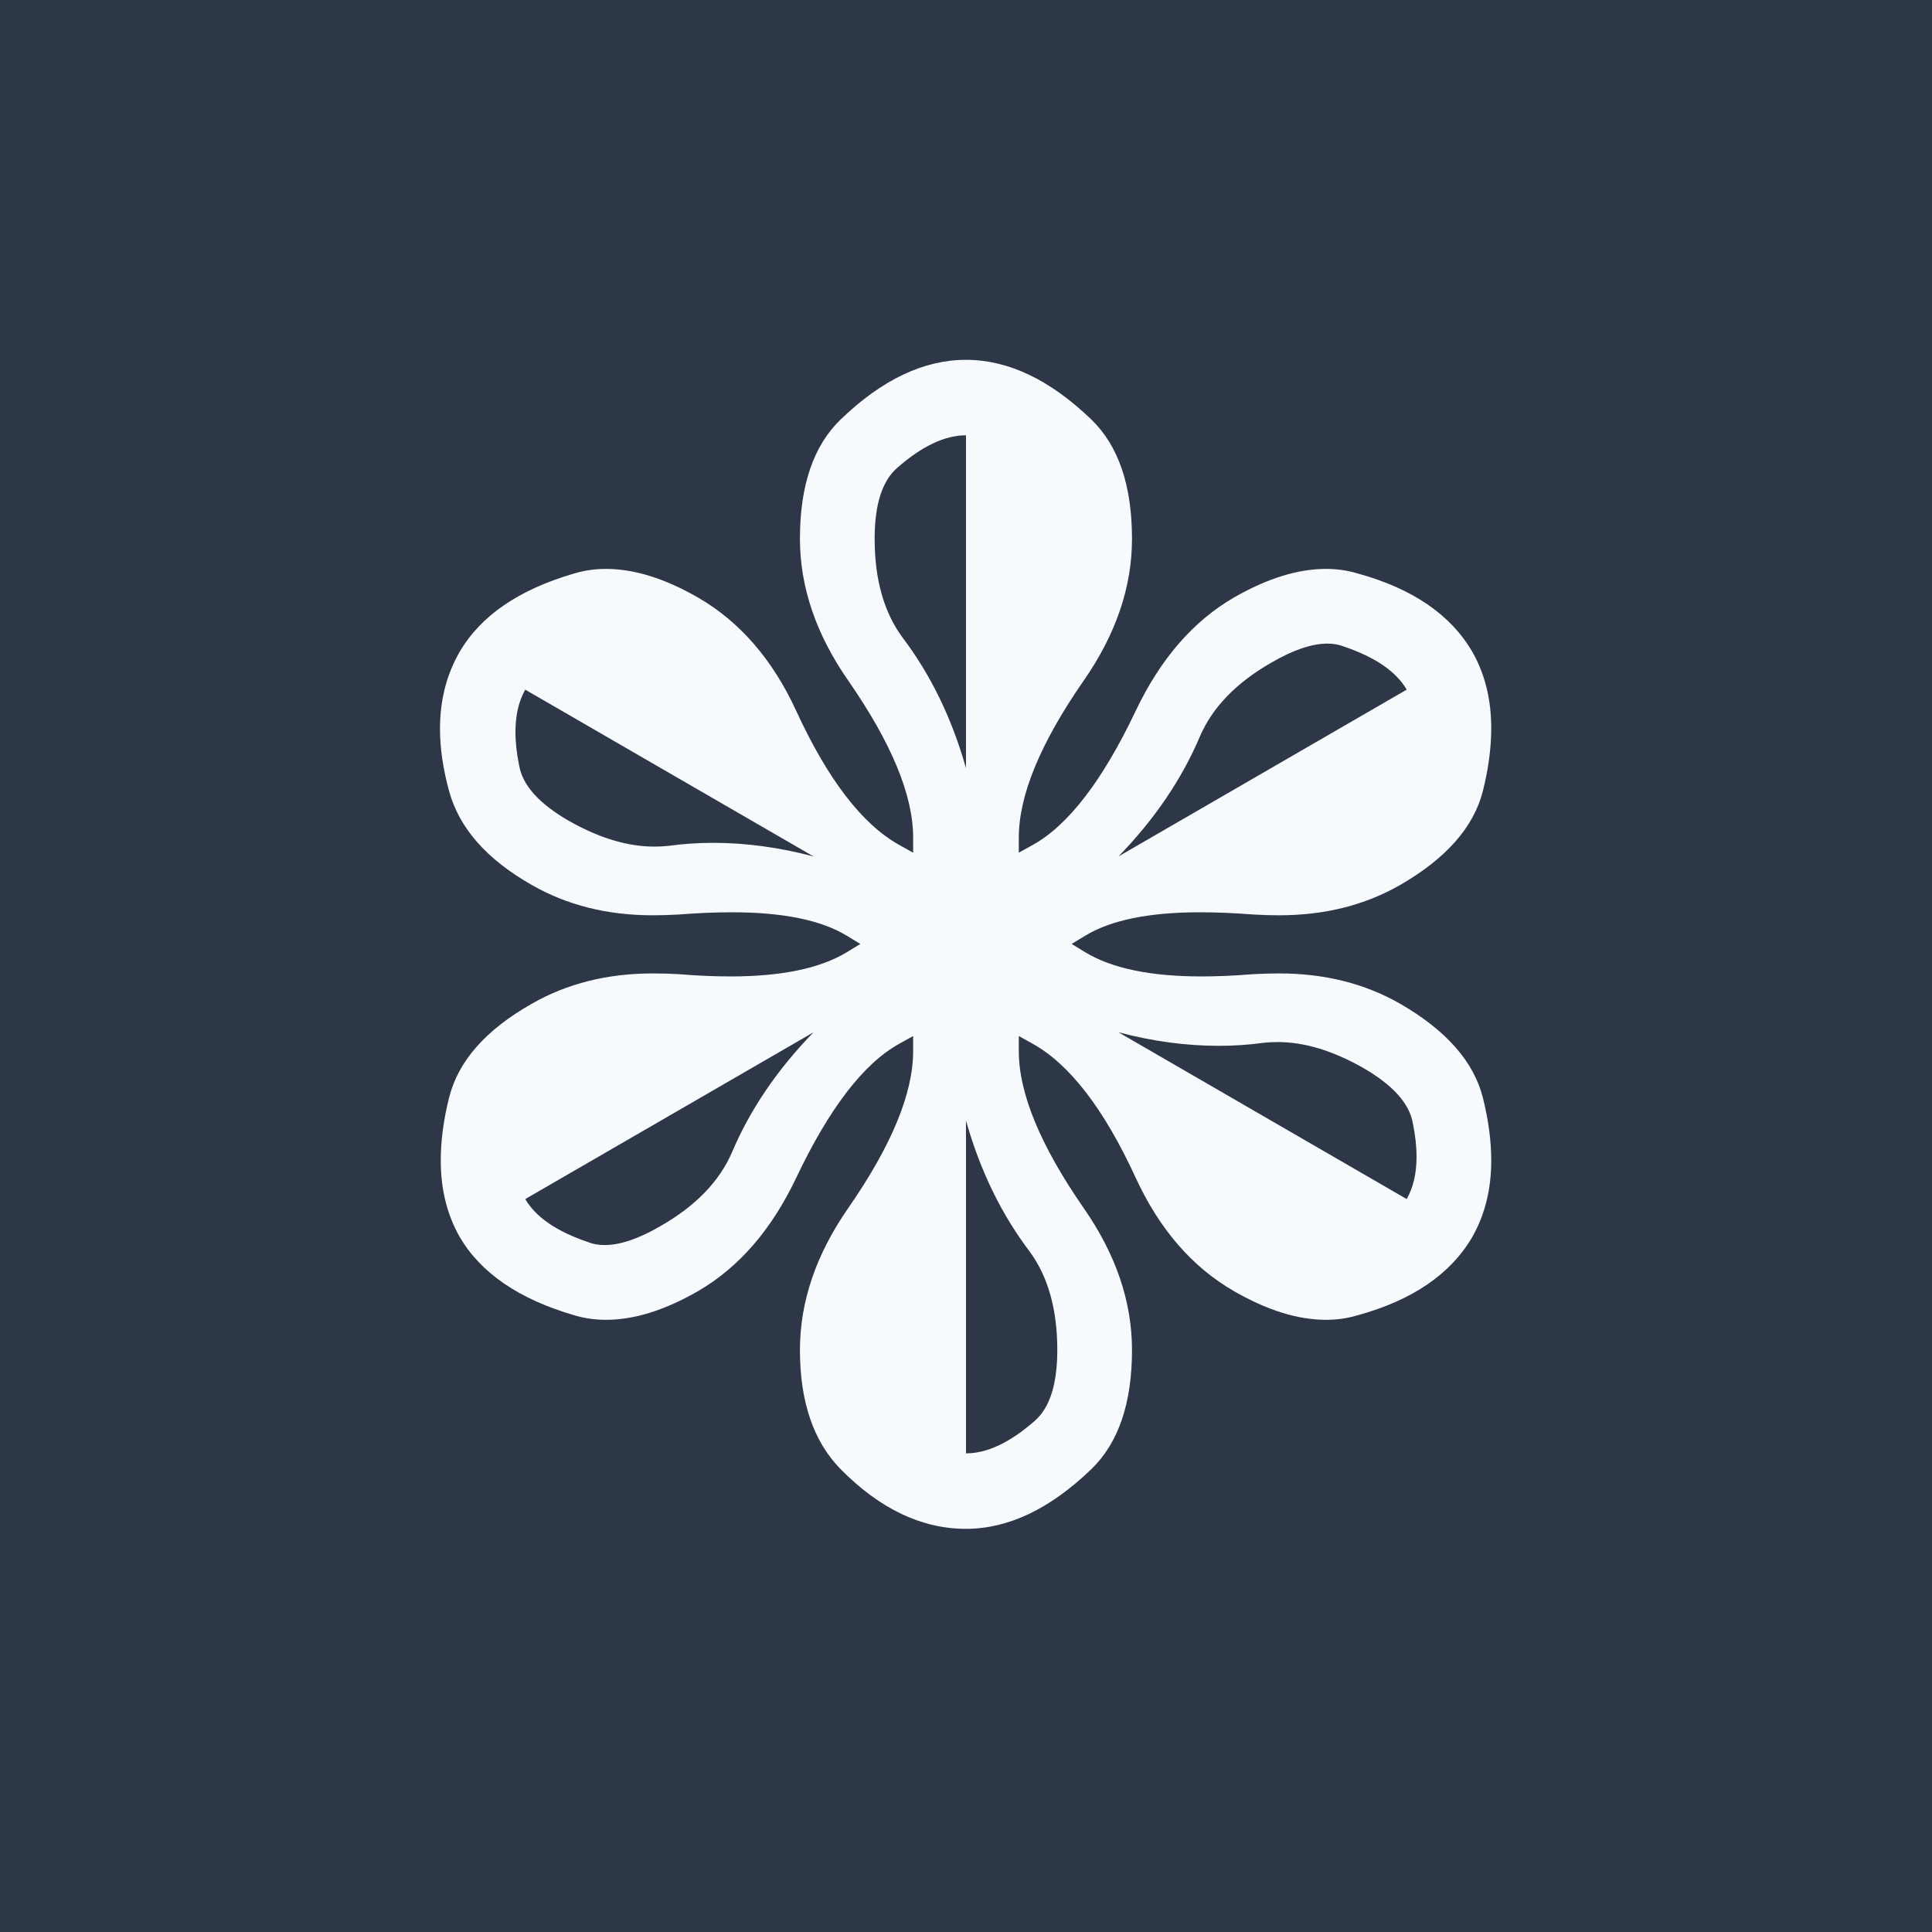
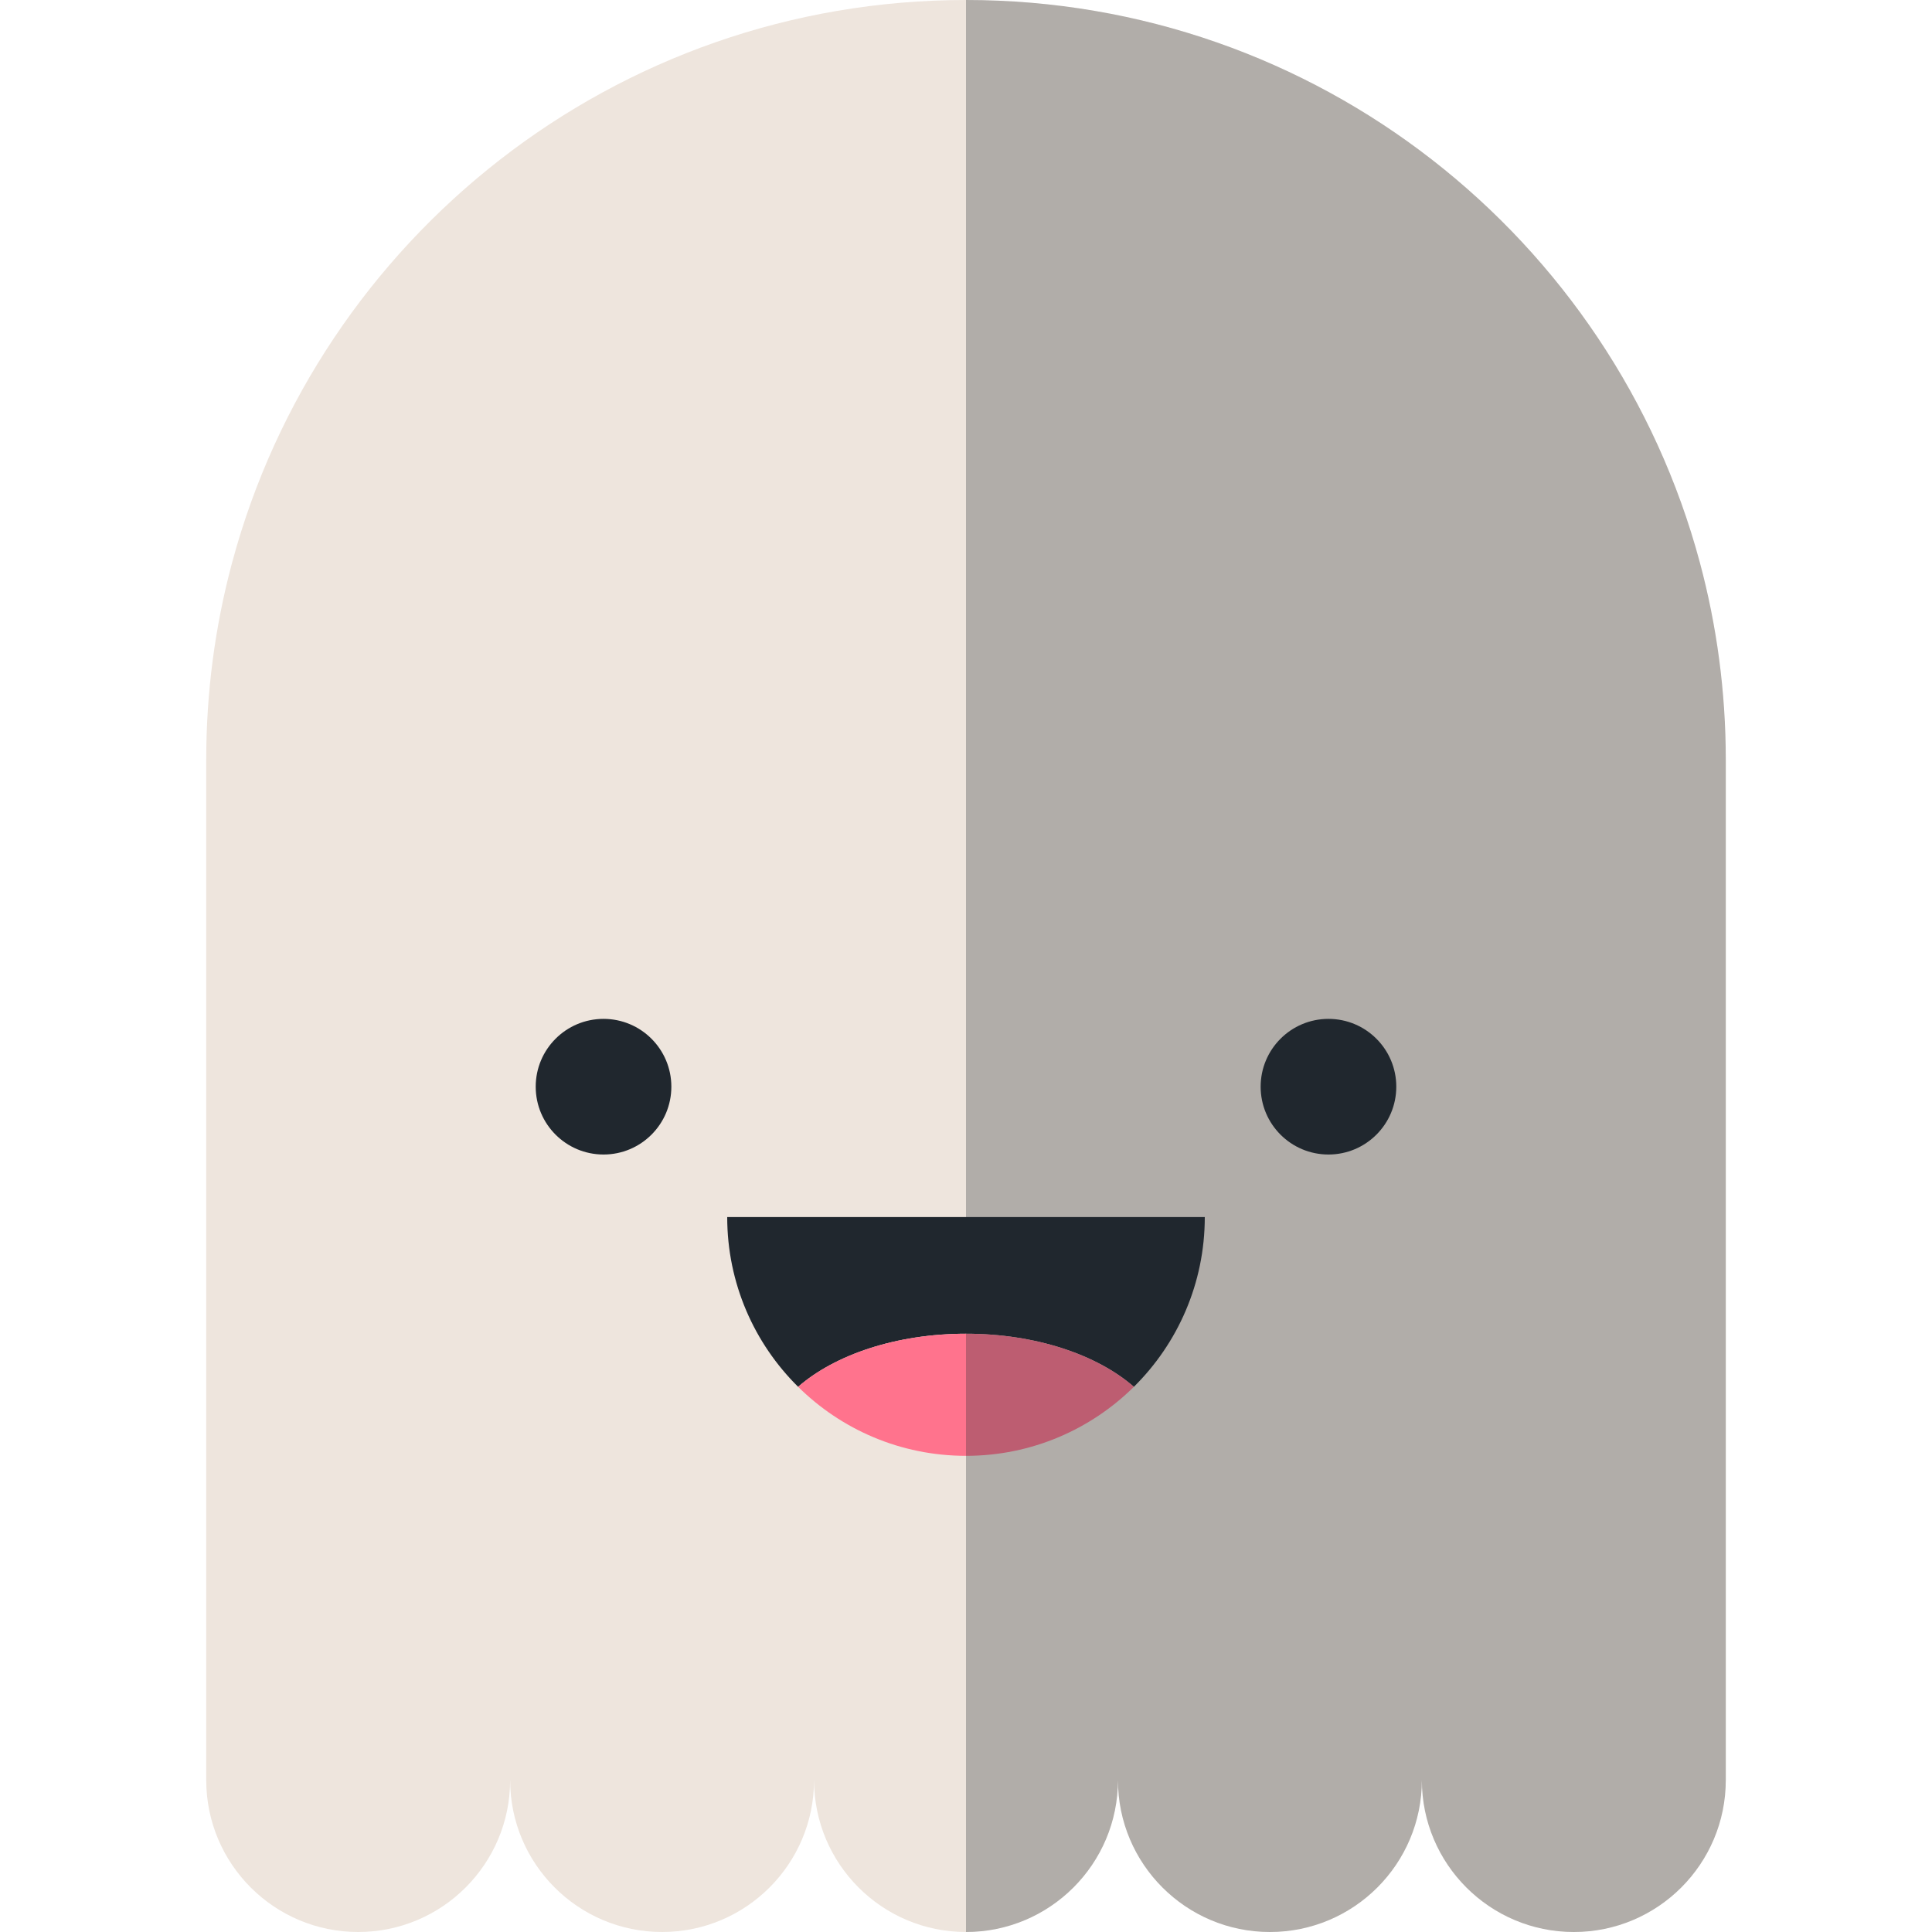
- <svg xmlns="http://www.w3.org/2000/svg" viewBox="0 0 512 512">
-   <rect width="512" height="512" fill="#2D3748" />
-   <text x="50%" y="50%" text-anchor="middle" font-family="Arial" fill="#F7FAFC" font-size="409.6" dy="0.35em">❃</text>
+ <svg xmlns="http://www.w3.org/2000/svg" height="800px" width="800px" version="1.1" id="Layer_1" viewBox="0 0 512 512" xml:space="preserve">
+   <path style="fill:#EEE5DD;" d="M450.467,149.024C427.429,63.195,349.101,0,256,0l0,0C162.899,0,84.571,63.195,61.533,149.024  l-0.165,0.603c-4.379,16.503-6.716,33.839-6.716,51.722V471.73c0,22.24,18.029,40.27,40.27,40.27s40.27-18.029,40.27-40.27  c0,22.24,18.029,40.27,40.27,40.27s40.27-18.029,40.27-40.27c0,22.24,18.029,40.27,40.27,40.27s40.27-18.029,40.27-40.27  c0,22.24,18.029,40.27,40.27,40.27c22.24,0,40.27-18.029,40.27-40.27c0,22.24,18.029,40.27,40.27,40.27  c22.24,0,40.27-18.029,40.27-40.27V201.348C457.348,183.249,454.947,165.711,450.467,149.024z" />
+   <g>
+     <circle style="fill:#20272E;" cx="159.942" cy="287.986" r="17.973" />
+     <circle style="fill:#20272E;" cx="352.058" cy="287.986" r="17.973" />
+     <path style="fill:#20272E;" d="M192.719,322.527c0,17.602,7.192,33.522,18.792,44.993c9.719-8.495,26.017-14.07,44.489-14.07   s34.769,5.574,44.489,14.07c11.599-11.471,18.792-27.389,18.792-44.993H192.719z" />
+   </g>
+   <path style="fill:#FF738D;" d="M300.489,367.52c-9.719-8.495-26.017-14.07-44.489-14.07s-34.769,5.574-44.489,14.07  c11.431,11.304,27.142,18.29,44.489,18.29S289.059,378.824,300.489,367.52z" />
+   <path style="opacity:0.3;fill:#20272E;enable-background:new    ;" d="M450.467,149.024C427.429,63.195,349.101,0,256,0l0,0v512  c22.24,0,40.27-18.029,40.27-40.27c0,22.24,18.029,40.27,40.27,40.27c22.24,0,40.27-18.029,40.27-40.27  c0,22.24,18.029,40.27,40.27,40.27c22.24,0,40.27-18.029,40.27-40.27V201.348C457.348,183.249,454.947,165.711,450.467,149.024z" />
</svg>
